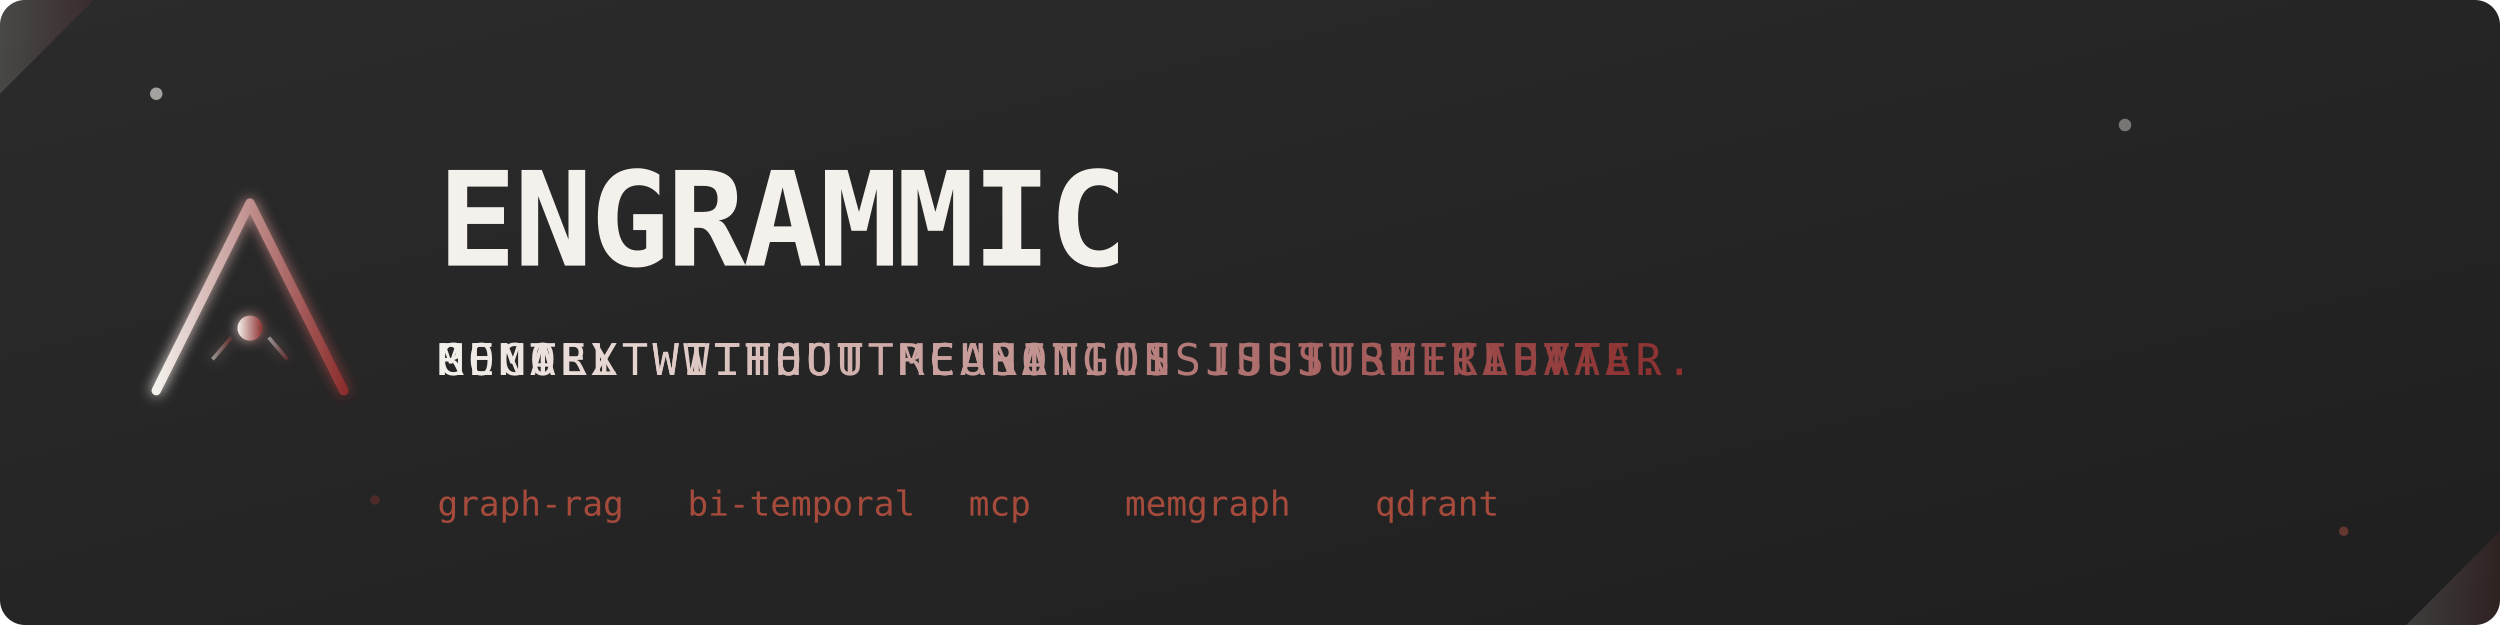
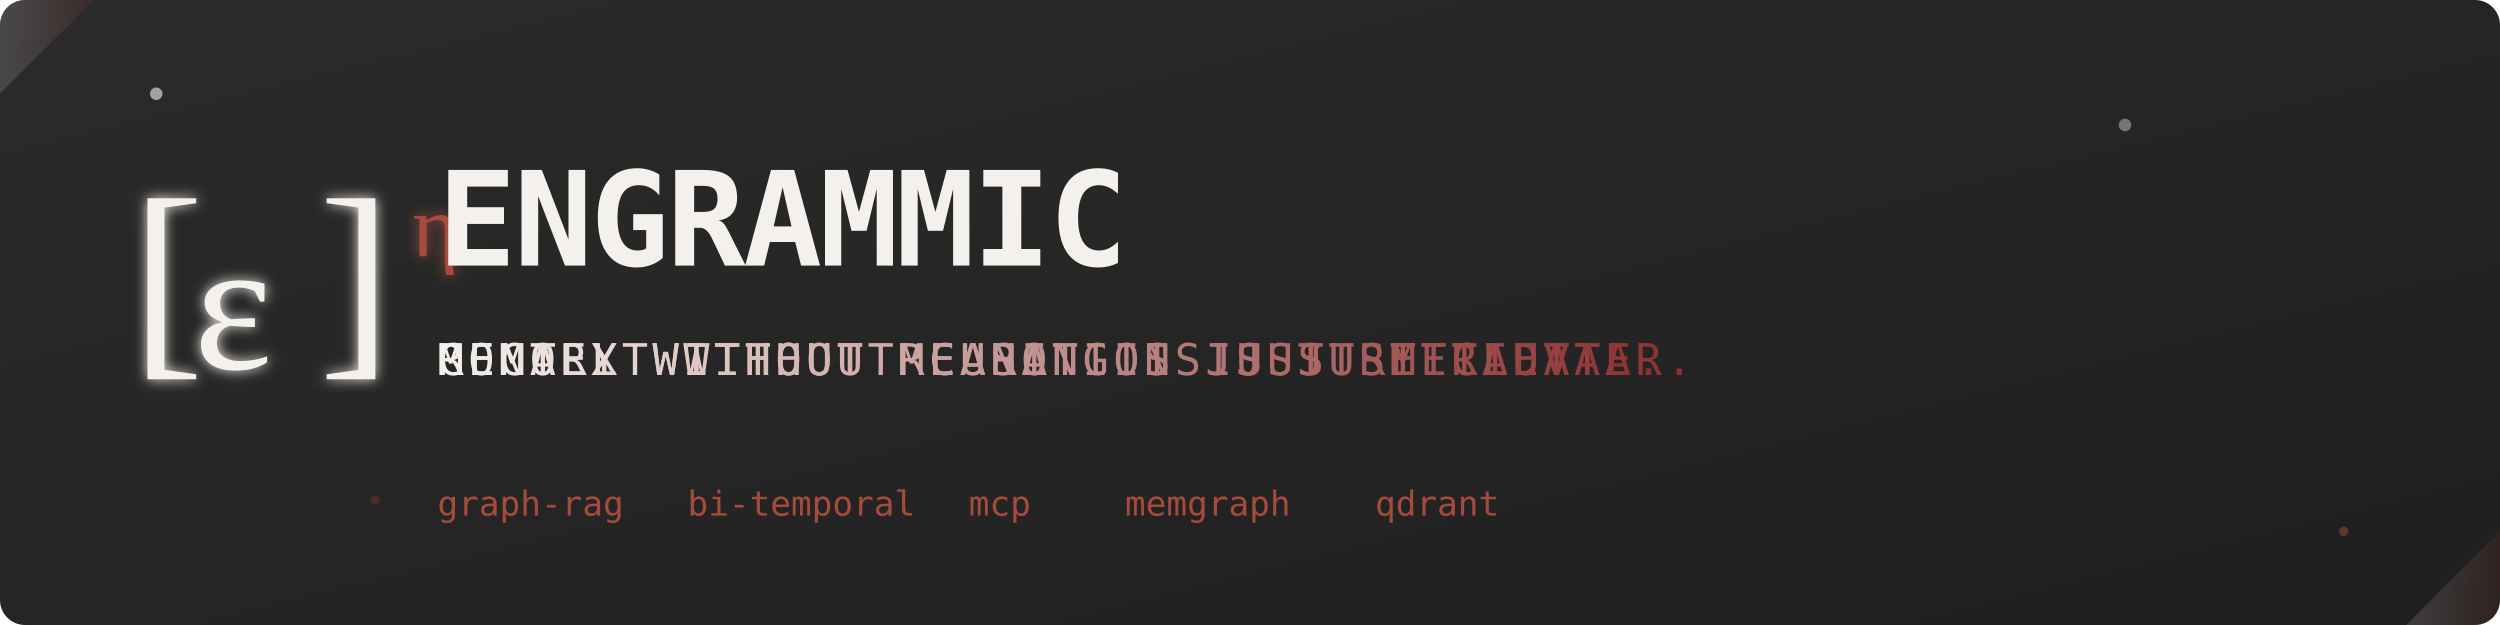
<svg xmlns="http://www.w3.org/2000/svg" width="800" height="200" viewBox="0 0 800 200">
  <defs>
    <linearGradient id="bg-grad" x1="0%" y1="0%" x2="100%" y2="100%">
      <stop offset="0%" style="stop-color:#2b2b2b" />
      <stop offset="100%" style="stop-color:#1f1f1f" />
    </linearGradient>
    <linearGradient id="accent-grad" x1="0%" y1="0%" x2="100%" y2="0%">
      <stop offset="0%" style="stop-color:#f4f1ec">
        <animate attributeName="stop-color" values="#f4f1ec;#a64b3c;#f4f1ec" dur="4s" repeatCount="indefinite" />
      </stop>
      <stop offset="100%" style="stop-color:#8c2f2f">
        <animate attributeName="stop-color" values="#8c2f2f;#f4f1ec;#8c2f2f" dur="4s" repeatCount="indefinite" />
      </stop>
    </linearGradient>
    <linearGradient id="grid-grad" x1="0%" y1="0%" x2="0%" y2="100%">
      <stop offset="0%" style="stop-color:#3d3d3d;stop-opacity:0.3" />
      <stop offset="100%" style="stop-color:#3d3d3d;stop-opacity:0" />
    </linearGradient>
    <filter id="glow">
      <feGaussianBlur stdDeviation="2" result="blur" />
      <feMerge>
        <feMergeNode in="blur" />
        <feMergeNode in="SourceGraphic" />
      </feMerge>
    </filter>
    <filter id="bloom">
      <feGaussianBlur stdDeviation="0" result="blur">
        <animate attributeName="stdDeviation" values="0;3;0" dur="6s" repeatCount="indefinite" />
      </feGaussianBlur>
      <feMerge>
        <feMergeNode in="blur" />
        <feMergeNode in="SourceGraphic" />
      </feMerge>
    </filter>
    <filter id="bloom2">
      <feGaussianBlur stdDeviation="0" result="blur">
        <animate attributeName="stdDeviation" values="0;3;0" dur="6s" repeatCount="indefinite" begin="3s" />
      </feGaussianBlur>
      <feMerge>
        <feMergeNode in="blur" />
        <feMergeNode in="SourceGraphic" />
      </feMerge>
    </filter>
    <clipPath id="banner-clip">
      <rect width="800" height="200" rx="8" />
    </clipPath>
  </defs>
  <g clip-path="url(#banner-clip)">
    <rect width="800" height="200" fill="url(#bg-grad)" />
    <g stroke="url(#grid-grad)" stroke-width="1">
      <line x1="0" y1="40" x2="800" y2="40" opacity="0.5" />
      <line x1="0" y1="80" x2="800" y2="80" opacity="0.3" />
      <line x1="0" y1="120" x2="800" y2="120" opacity="0.3" />
      <line x1="0" y1="160" x2="800" y2="160" opacity="0.5" />
      <line x1="100" y1="0" x2="100" y2="200" opacity="0.2" />
      <line x1="200" y1="0" x2="200" y2="200" opacity="0.2" />
      <line x1="600" y1="0" x2="600" y2="200" opacity="0.2" />
      <line x1="700" y1="0" x2="700" y2="200" opacity="0.2" />
    </g>
    <circle cx="50" cy="30" r="2" fill="#f4f1ec" opacity="0.6">
      <animate attributeName="cy" values="30;50;30" dur="3s" repeatCount="indefinite" />
      <animate attributeName="opacity" values="0.6;0.2;0.6" dur="3s" repeatCount="indefinite" />
    </circle>
    <circle cx="750" cy="170" r="1.5" fill="#a64b3c" opacity="0.5">
      <animate attributeName="cy" values="170;150;170" dur="4s" repeatCount="indefinite" />
      <animate attributeName="opacity" values="0.5;0.2;0.5" dur="4s" repeatCount="indefinite" />
    </circle>
    <circle cx="680" cy="40" r="2" fill="#f4f1ec" opacity="0.4">
      <animate attributeName="cy" values="40;60;40" dur="5s" repeatCount="indefinite" />
    </circle>
    <circle cx="120" cy="160" r="1.5" fill="#8c2f2f" opacity="0.4">
      <animate attributeName="cy" values="160;140;160" dur="3.5s" repeatCount="indefinite" />
    </circle>
    <g transform="translate(80, 100)" filter="url(#glow)">
-       <path d="M-30 25 L0 -35 L30 25" fill="none" stroke="url(#accent-grad)" stroke-width="3" stroke-linecap="round" stroke-linejoin="round">
-         <animate attributeName="stroke-dasharray" values="0,150;150,0" dur="2.5s" fill="freeze" />
-       </path>
-       <path d="M-30 25 L-8 25 M8 25 L30 25" fill="none" stroke="url(#accent-grad)" stroke-width="3" stroke-linecap="round">
-         <animate attributeName="opacity" values="0;1" dur="1s" begin="1.5s" fill="freeze" />
-       </path>
-       <circle cx="0" cy="5" r="4" fill="url(#accent-grad)">
-         <animate attributeName="r" values="3.5;5;3.5" dur="3s" repeatCount="indefinite" />
-         <animate attributeName="opacity" values="0;1" dur="1s" begin="2s" fill="freeze" />
-       </circle>
-       <g stroke="url(#accent-grad)" stroke-width="1.2" opacity="0.5">
-         <line x1="0" y1="-15" x2="0" y2="-4">
-           <animate attributeName="y2" values="-15;-4" dur="0.8s" begin="2.2s" fill="freeze" />
-         </line>
-         <line x1="-12" y1="15" x2="-6" y2="8">
-           <animate attributeName="x2" values="-12;-6" dur="0.8s" begin="2.2s" fill="freeze" />
-           <animate attributeName="y2" values="15;8" dur="0.8s" begin="2.2s" fill="freeze" />
-         </line>
-         <line x1="12" y1="15" x2="6" y2="8">
-           <animate attributeName="x2" values="12;6" dur="0.8s" begin="2.2s" fill="freeze" />
-           <animate attributeName="y2" values="15;8" dur="0.8s" begin="2.2s" fill="freeze" />
-         </line>
-       </g>
+       <text x="-38" y="12" font-family="'Times New Roman', Georgia, serif" font-size="70" font-weight="300" fill="#f4f1ec">[</text>
+       <text x="-18" y="18" font-family="'Times New Roman', Georgia, serif" font-size="60" font-weight="400" fill="#f4f1ec">ε</text>
+       <text x="22" y="12" font-family="'Times New Roman', Georgia, serif" font-size="70" font-weight="300" fill="#f4f1ec">]</text>
+       <text x="52" y="-18" font-family="'Times New Roman', Georgia, serif" font-size="28" font-weight="400" fill="#a64b3c">
+         η
+         <animate attributeName="opacity" values="0.7;1;0.7" dur="3s" repeatCount="indefinite" />
+       </text>
    </g>
    <text x="140" y="85" font-family="ui-monospace, 'SF Mono', 'Cascadia Code', monospace" font-size="42" font-weight="700" fill="#f4f1ec" letter-spacing="-0.02em">ENGRAMMIC</text>
    <text x="140" y="120" font-family="ui-monospace, 'SF Mono', 'Cascadia Code', monospace" font-size="14" font-weight="500" fill="url(#accent-grad)" letter-spacing="0.1em">
      MEMORY WITHOUT MEANING IS JUST METADATA.
      <animate attributeName="opacity" values="1;1;0;0;0;0;1" keyTimes="0;0.28;0.33;0.61;0.66;0.95;1" dur="9s" repeatCount="indefinite" />
    </text>
    <text x="140" y="120" font-family="ui-monospace, 'SF Mono', 'Cascadia Code', monospace" font-size="14" font-weight="500" fill="url(#accent-grad)" letter-spacing="0.1em">
      CONTEXT WITHOUT CURATION IS JUST CLUTTER.
      <animate attributeName="opacity" values="0;0;1;1;0;0;0" keyTimes="0;0.28;0.33;0.61;0.66;0.95;1" dur="9s" repeatCount="indefinite" />
    </text>
    <text x="140" y="120" font-family="ui-monospace, 'SF Mono', 'Cascadia Code', monospace" font-size="14" font-weight="500" fill="url(#accent-grad)" letter-spacing="0.1em">
      RECALL WITHOUT REASON IS JUST RETRIEVAL.
      <animate attributeName="opacity" values="0;0;0;0;1;1;0" keyTimes="0;0.28;0.33;0.61;0.66;0.95;1" dur="9s" repeatCount="indefinite" />
    </text>
    <line x1="140" y1="140" x2="450" y2="140" stroke="url(#accent-grad)" stroke-width="1" opacity="0.5">
      <animate attributeName="x2" values="140;450" dur="1s" fill="freeze" />
    </line>
    <g font-family="ui-monospace, 'SF Mono', monospace" font-size="11" fill="#a64b3c">
      <text x="140" y="165">graph-rag</text>
      <text x="220" y="165">bi-temporal</text>
      <text x="310" y="165">mcp</text>
      <text x="360" y="165">memgraph</text>
      <text x="440" y="165">qdrant</text>
    </g>
    <path d="M0 0 L30 0 L0 30 Z" fill="url(#accent-grad)" opacity="0.15" />
    <path d="M800 200 L770 200 L800 170 Z" fill="url(#accent-grad)" opacity="0.15" />
  </g>
</svg>
